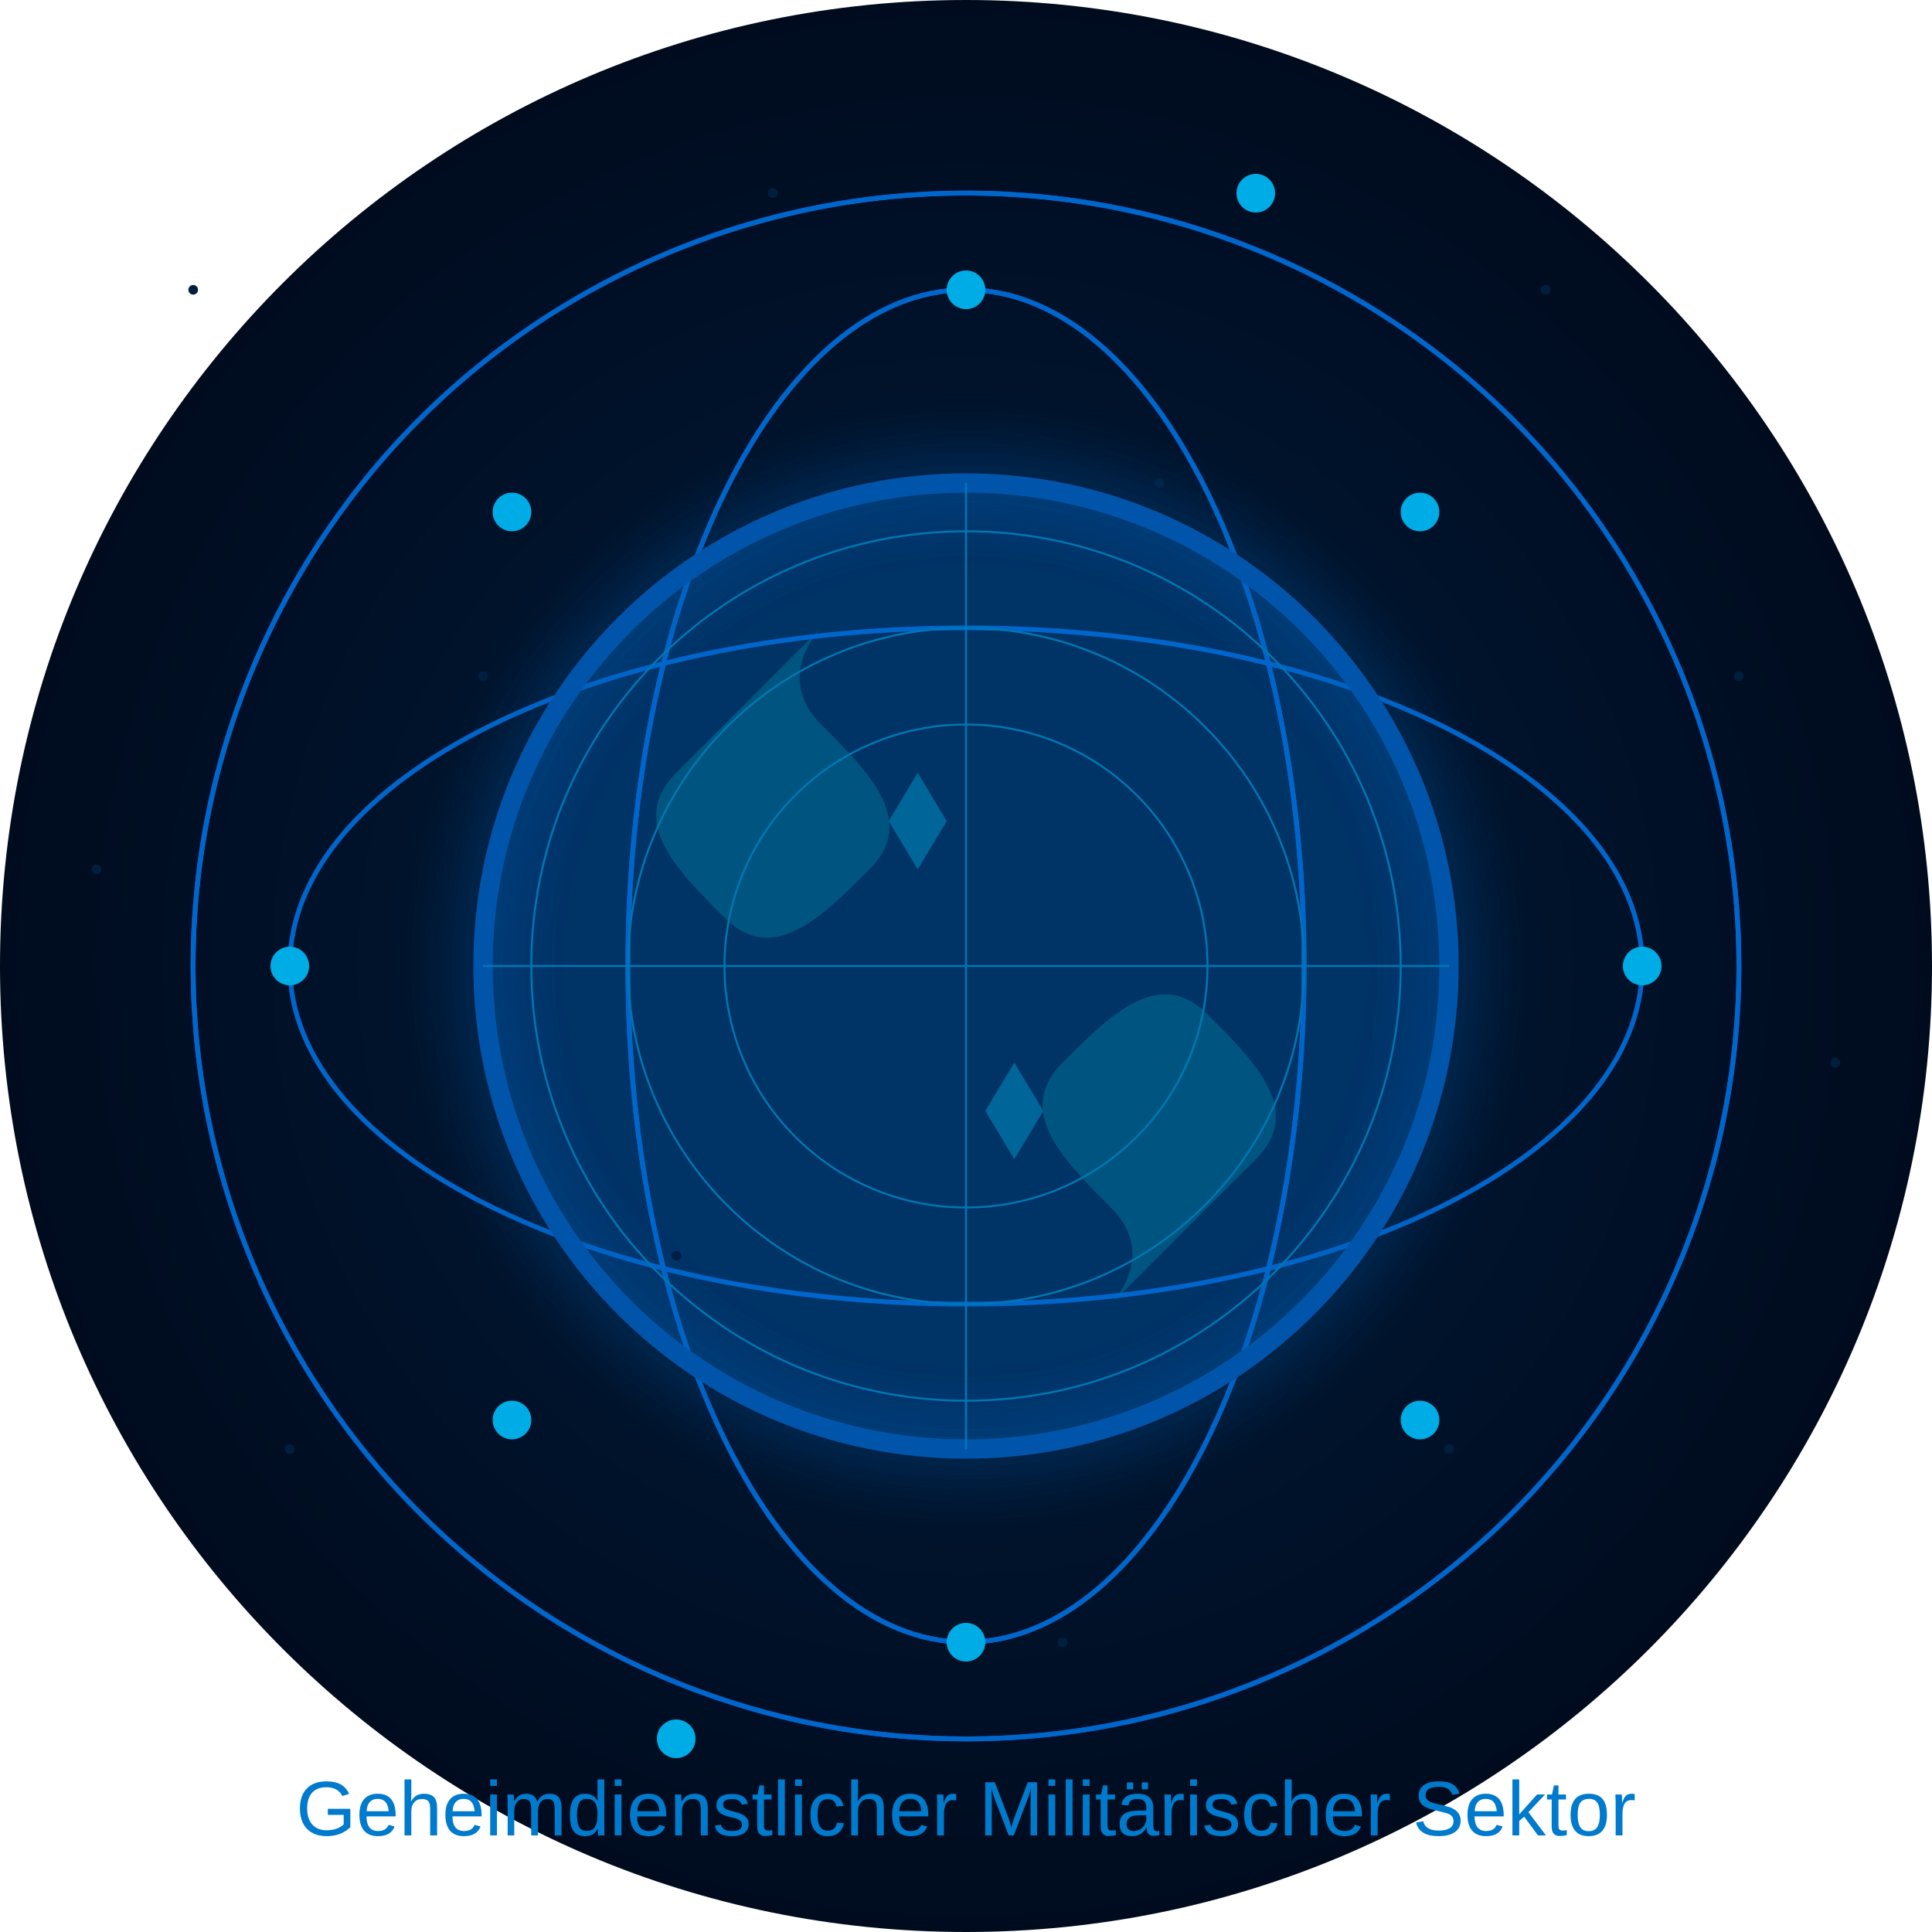
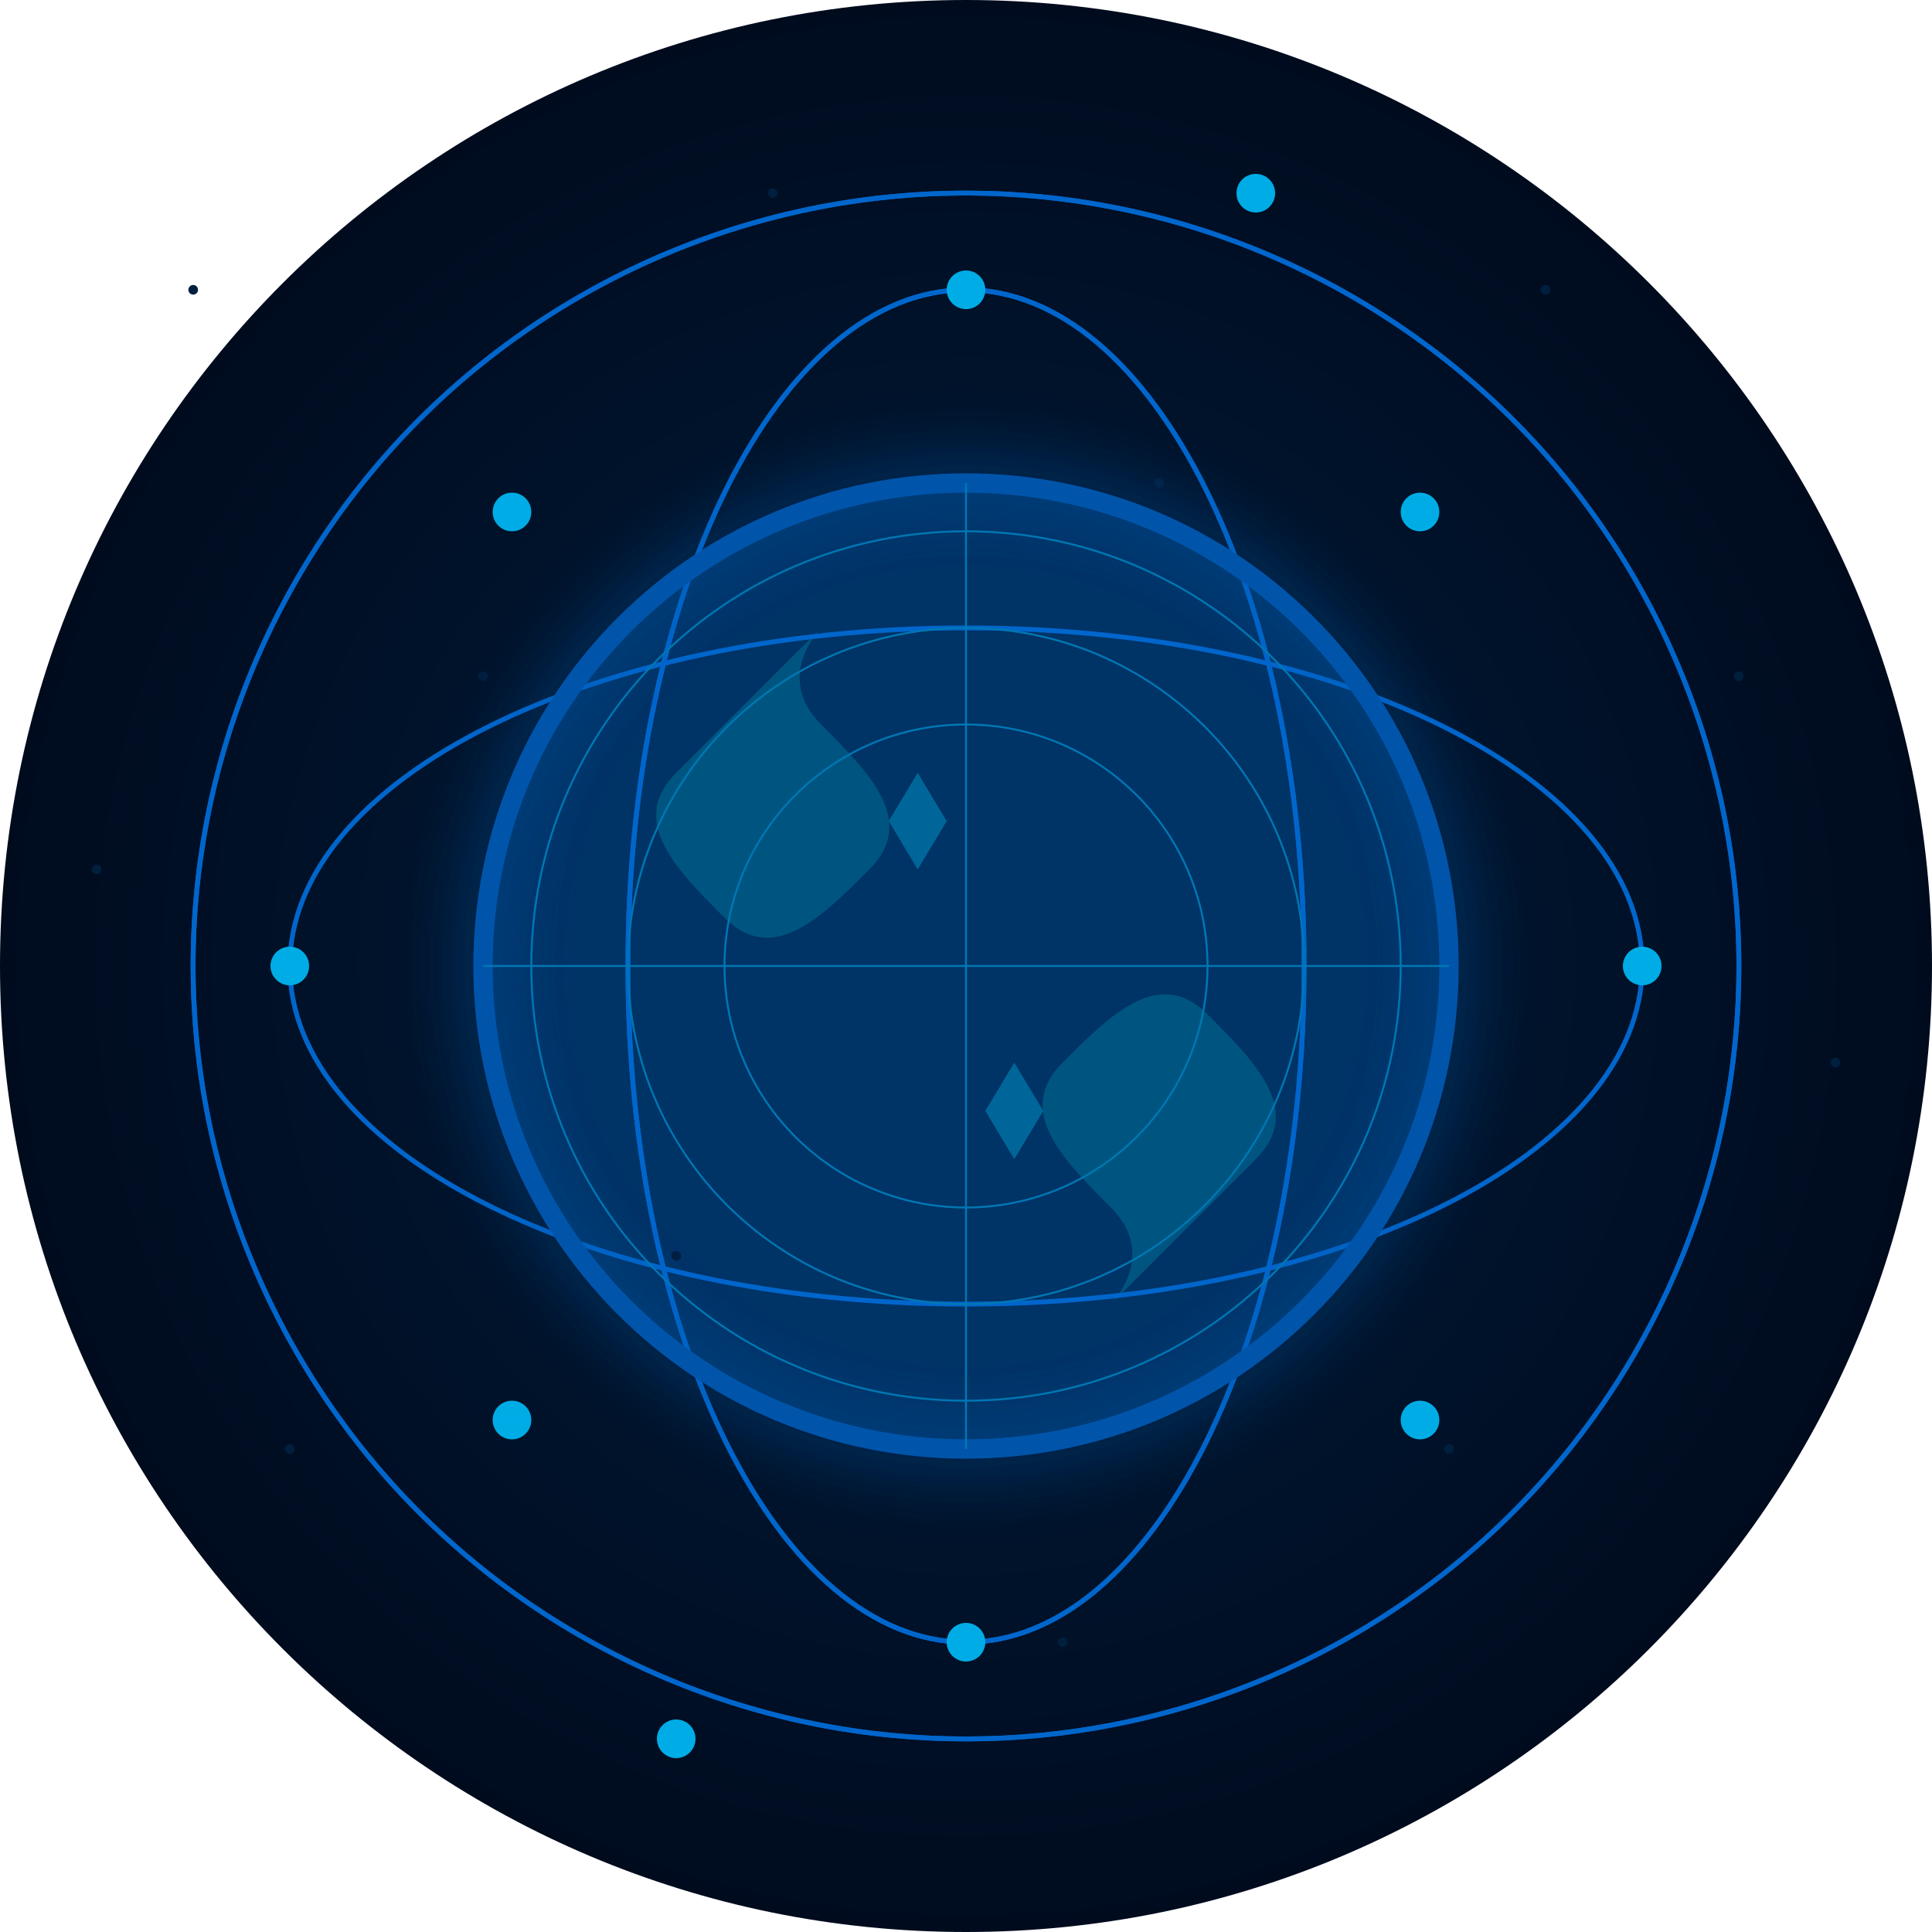
<svg xmlns="http://www.w3.org/2000/svg" width="400" height="400" viewBox="0 0 200 200">
  <defs>
    <radialGradient id="backgroundGradient" cx="50%" cy="50%" r="50%">
      <stop offset="0%" style="stop-color:#001f3f; stop-opacity:1" />
      <stop offset="100%" style="stop-color:#000b1e; stop-opacity:1" />
    </radialGradient>
  </defs>
  <circle cx="100" cy="100" r="100" fill="url(#backgroundGradient)" />
  <circle cx="100" cy="100" r="50" fill="#003366" stroke="#004080" stroke-width="1" />
  <path d="M85,65 C80,70 75,75 70,80 C65,85 70,90 75,95 C80,100 85,95 90,90 C95,85 90,80 85,75 C80,70 85,65 85,65 Z" fill="#005580" />
  <path d="M115,135 C120,130 125,125 130,120 C135,115 130,110 125,105 C120,100 115,105 110,110 C105,115 110,120 115,125 C120,130 115,135 115,135 Z" fill="#005580" />
  <path d="M95,80 L92,85 L95,90 L98,85 Z" fill="#006699" />
  <path d="M105,120 L108,115 L105,110 L102,115 Z" fill="#006699" />
  <g stroke="#0066cc" stroke-width="0.5" fill="none">
    <ellipse cx="100" cy="100" rx="70" ry="35" />
    <ellipse cx="100" cy="100" rx="35" ry="70" />
    <ellipse cx="100" cy="100" rx="80" ry="80" transform="rotate(30 100 100)" />
    <ellipse cx="100" cy="100" rx="80" ry="80" transform="rotate(60 100 100)" />
    <ellipse cx="100" cy="100" rx="70" ry="35" transform="rotate(90 100 100)" />
  </g>
  <circle cx="170" cy="100" r="2" fill="#00ace6" />
  <circle cx="100" cy="30" r="2" fill="#00ace6" />
  <circle cx="30" cy="100" r="2" fill="#00ace6" />
  <circle cx="100" cy="170" r="2" fill="#00ace6" />
  <circle cx="147" cy="53" r="2" fill="#00ace6" />
  <circle cx="53" cy="147" r="2" fill="#00ace6" />
  <circle cx="147" cy="147" r="2" fill="#00ace6" />
  <circle cx="53" cy="53" r="2" fill="#00ace6" />
  <circle cx="130" cy="20" r="2" fill="#00ace6" />
  <circle cx="70" cy="180" r="2" fill="#00ace6" />
  <g fill="#001f3f">
    <circle cx="20" cy="30" r="0.5" />
    <circle cx="50" cy="70" r="0.5" />
    <circle cx="80" cy="20" r="0.5" />
    <circle cx="120" cy="50" r="0.5" />
    <circle cx="160" cy="30" r="0.5" />
    <circle cx="180" cy="70" r="0.5" />
    <circle cx="30" cy="150" r="0.5" />
    <circle cx="70" cy="130" r="0.5" />
    <circle cx="110" cy="170" r="0.5" />
    <circle cx="150" cy="150" r="0.5" />
    <circle cx="190" cy="110" r="0.5" />
    <circle cx="10" cy="90" r="0.5" />
  </g>
  <defs>
    <filter id="glow">
      <feGaussianBlur stdDeviation="3.5" result="coloredBlur" />
      <feMerge>
        <feMergeNode in="coloredBlur" />
        <feMergeNode in="SourceGraphic" />
      </feMerge>
    </filter>
  </defs>
  <circle cx="100" cy="100" r="50" fill="none" stroke="#0055aa" stroke-width="2" filter="url(#glow)" />
  <g stroke="#0077b3" stroke-width="0.2">
    <line x1="100" y1="50" x2="100" y2="150" />
    <line x1="50" y1="100" x2="150" y2="100" />
    <circle cx="100" cy="100" r="25" fill="none" />
    <circle cx="100" cy="100" r="35" fill="none" />
    <circle cx="100" cy="100" r="45" fill="none" />
  </g>
-   <text x="100" y="190" fill="#007acc" font-size="8" font-family="Arial" text-anchor="middle">Geheimdienstlicher Militärischer Sektor</text>
</svg>
